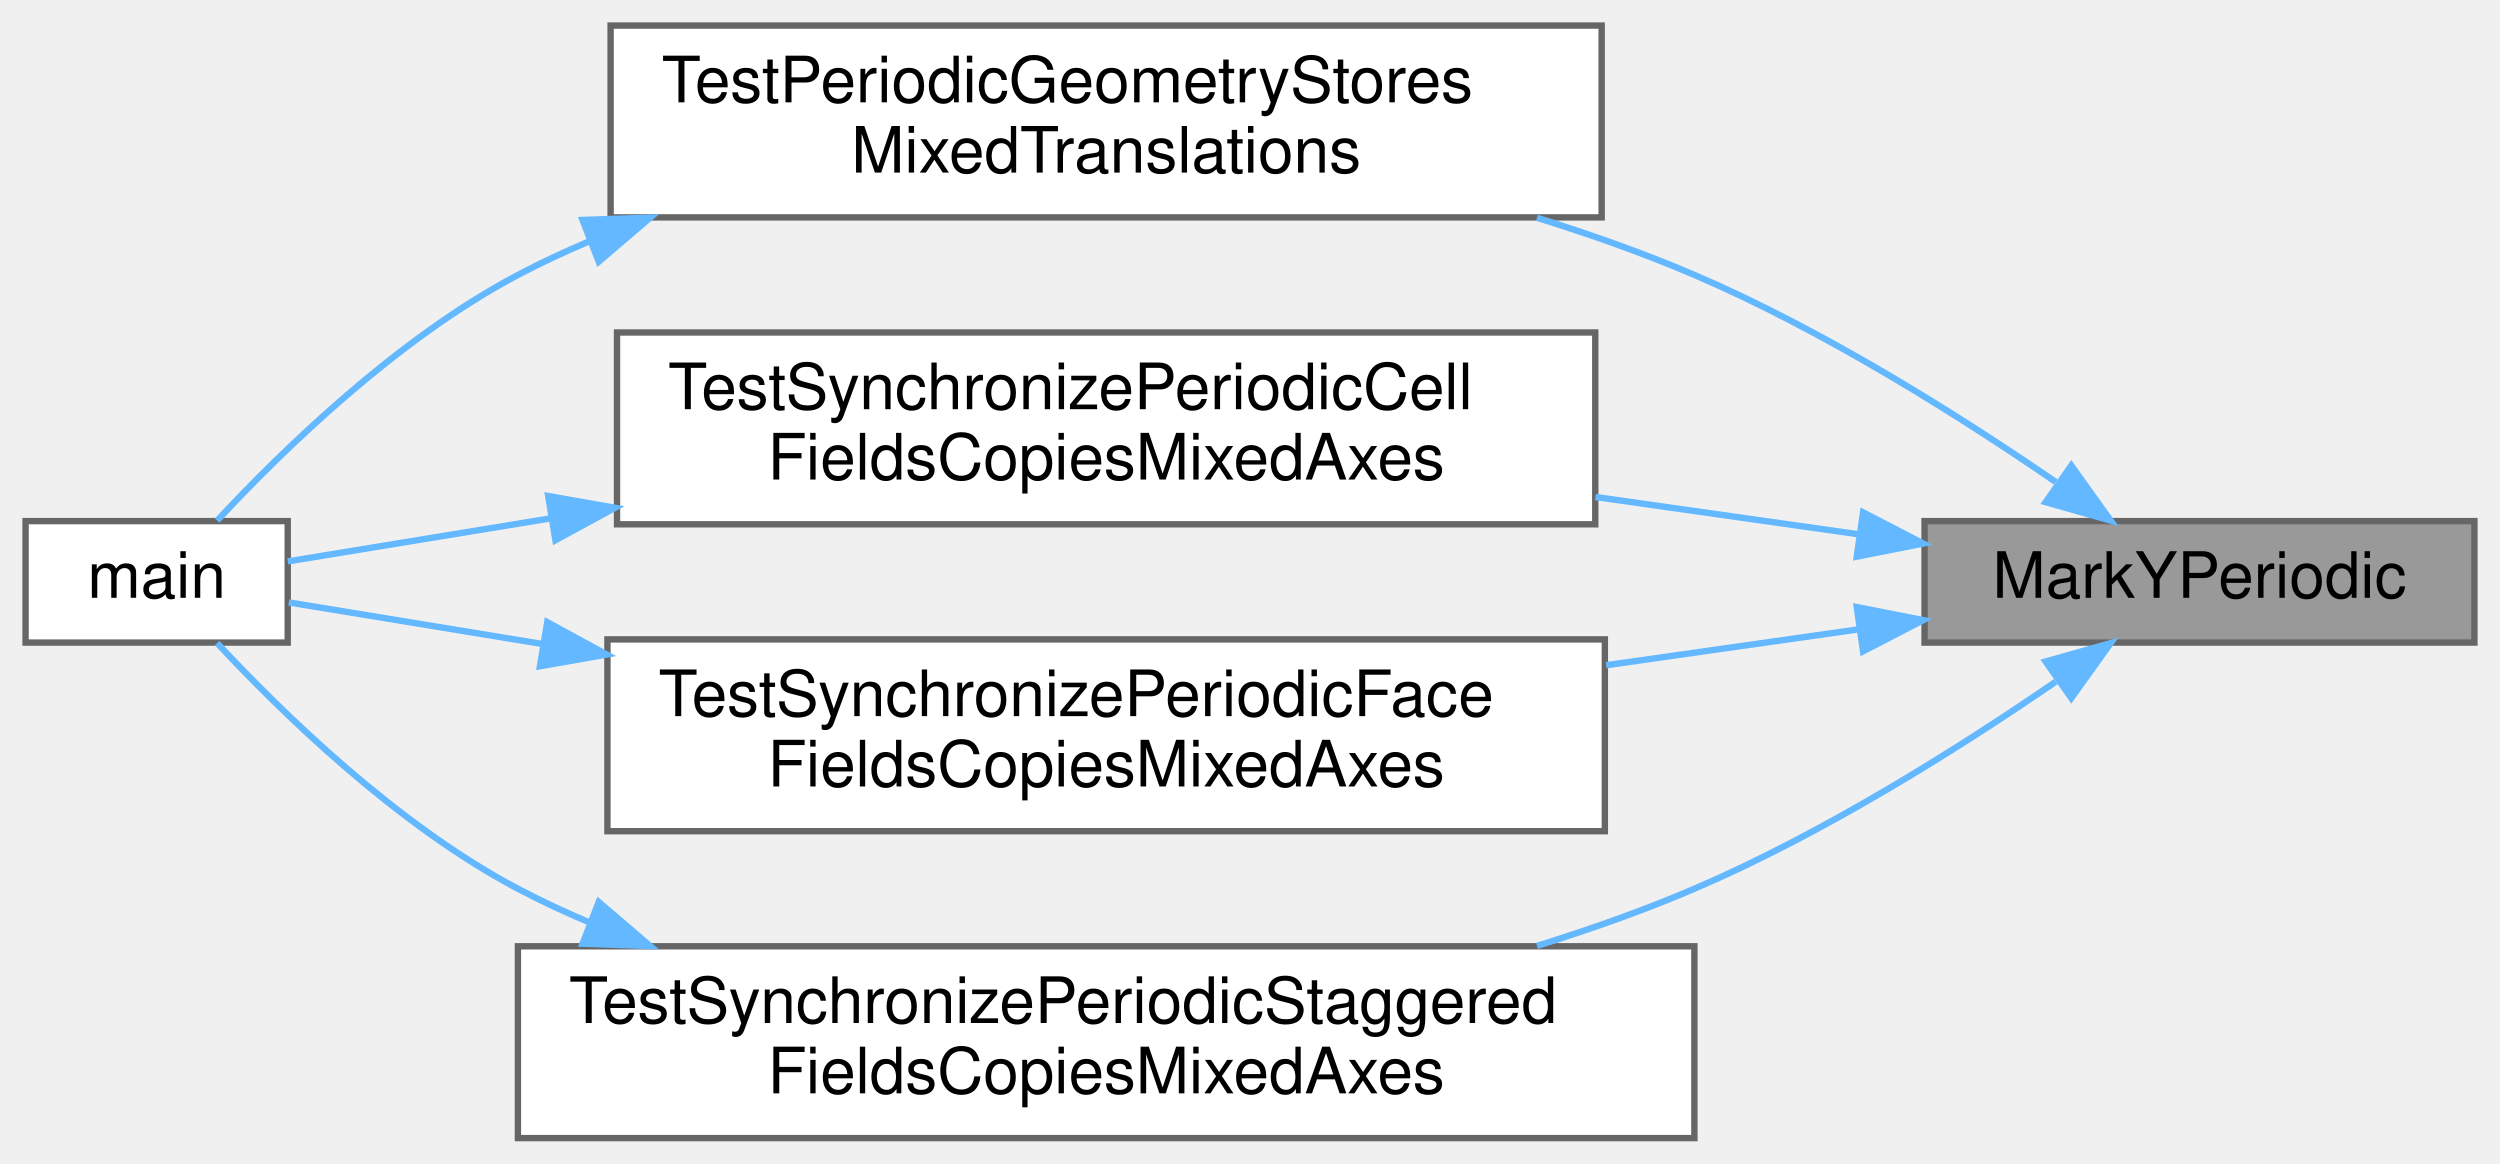
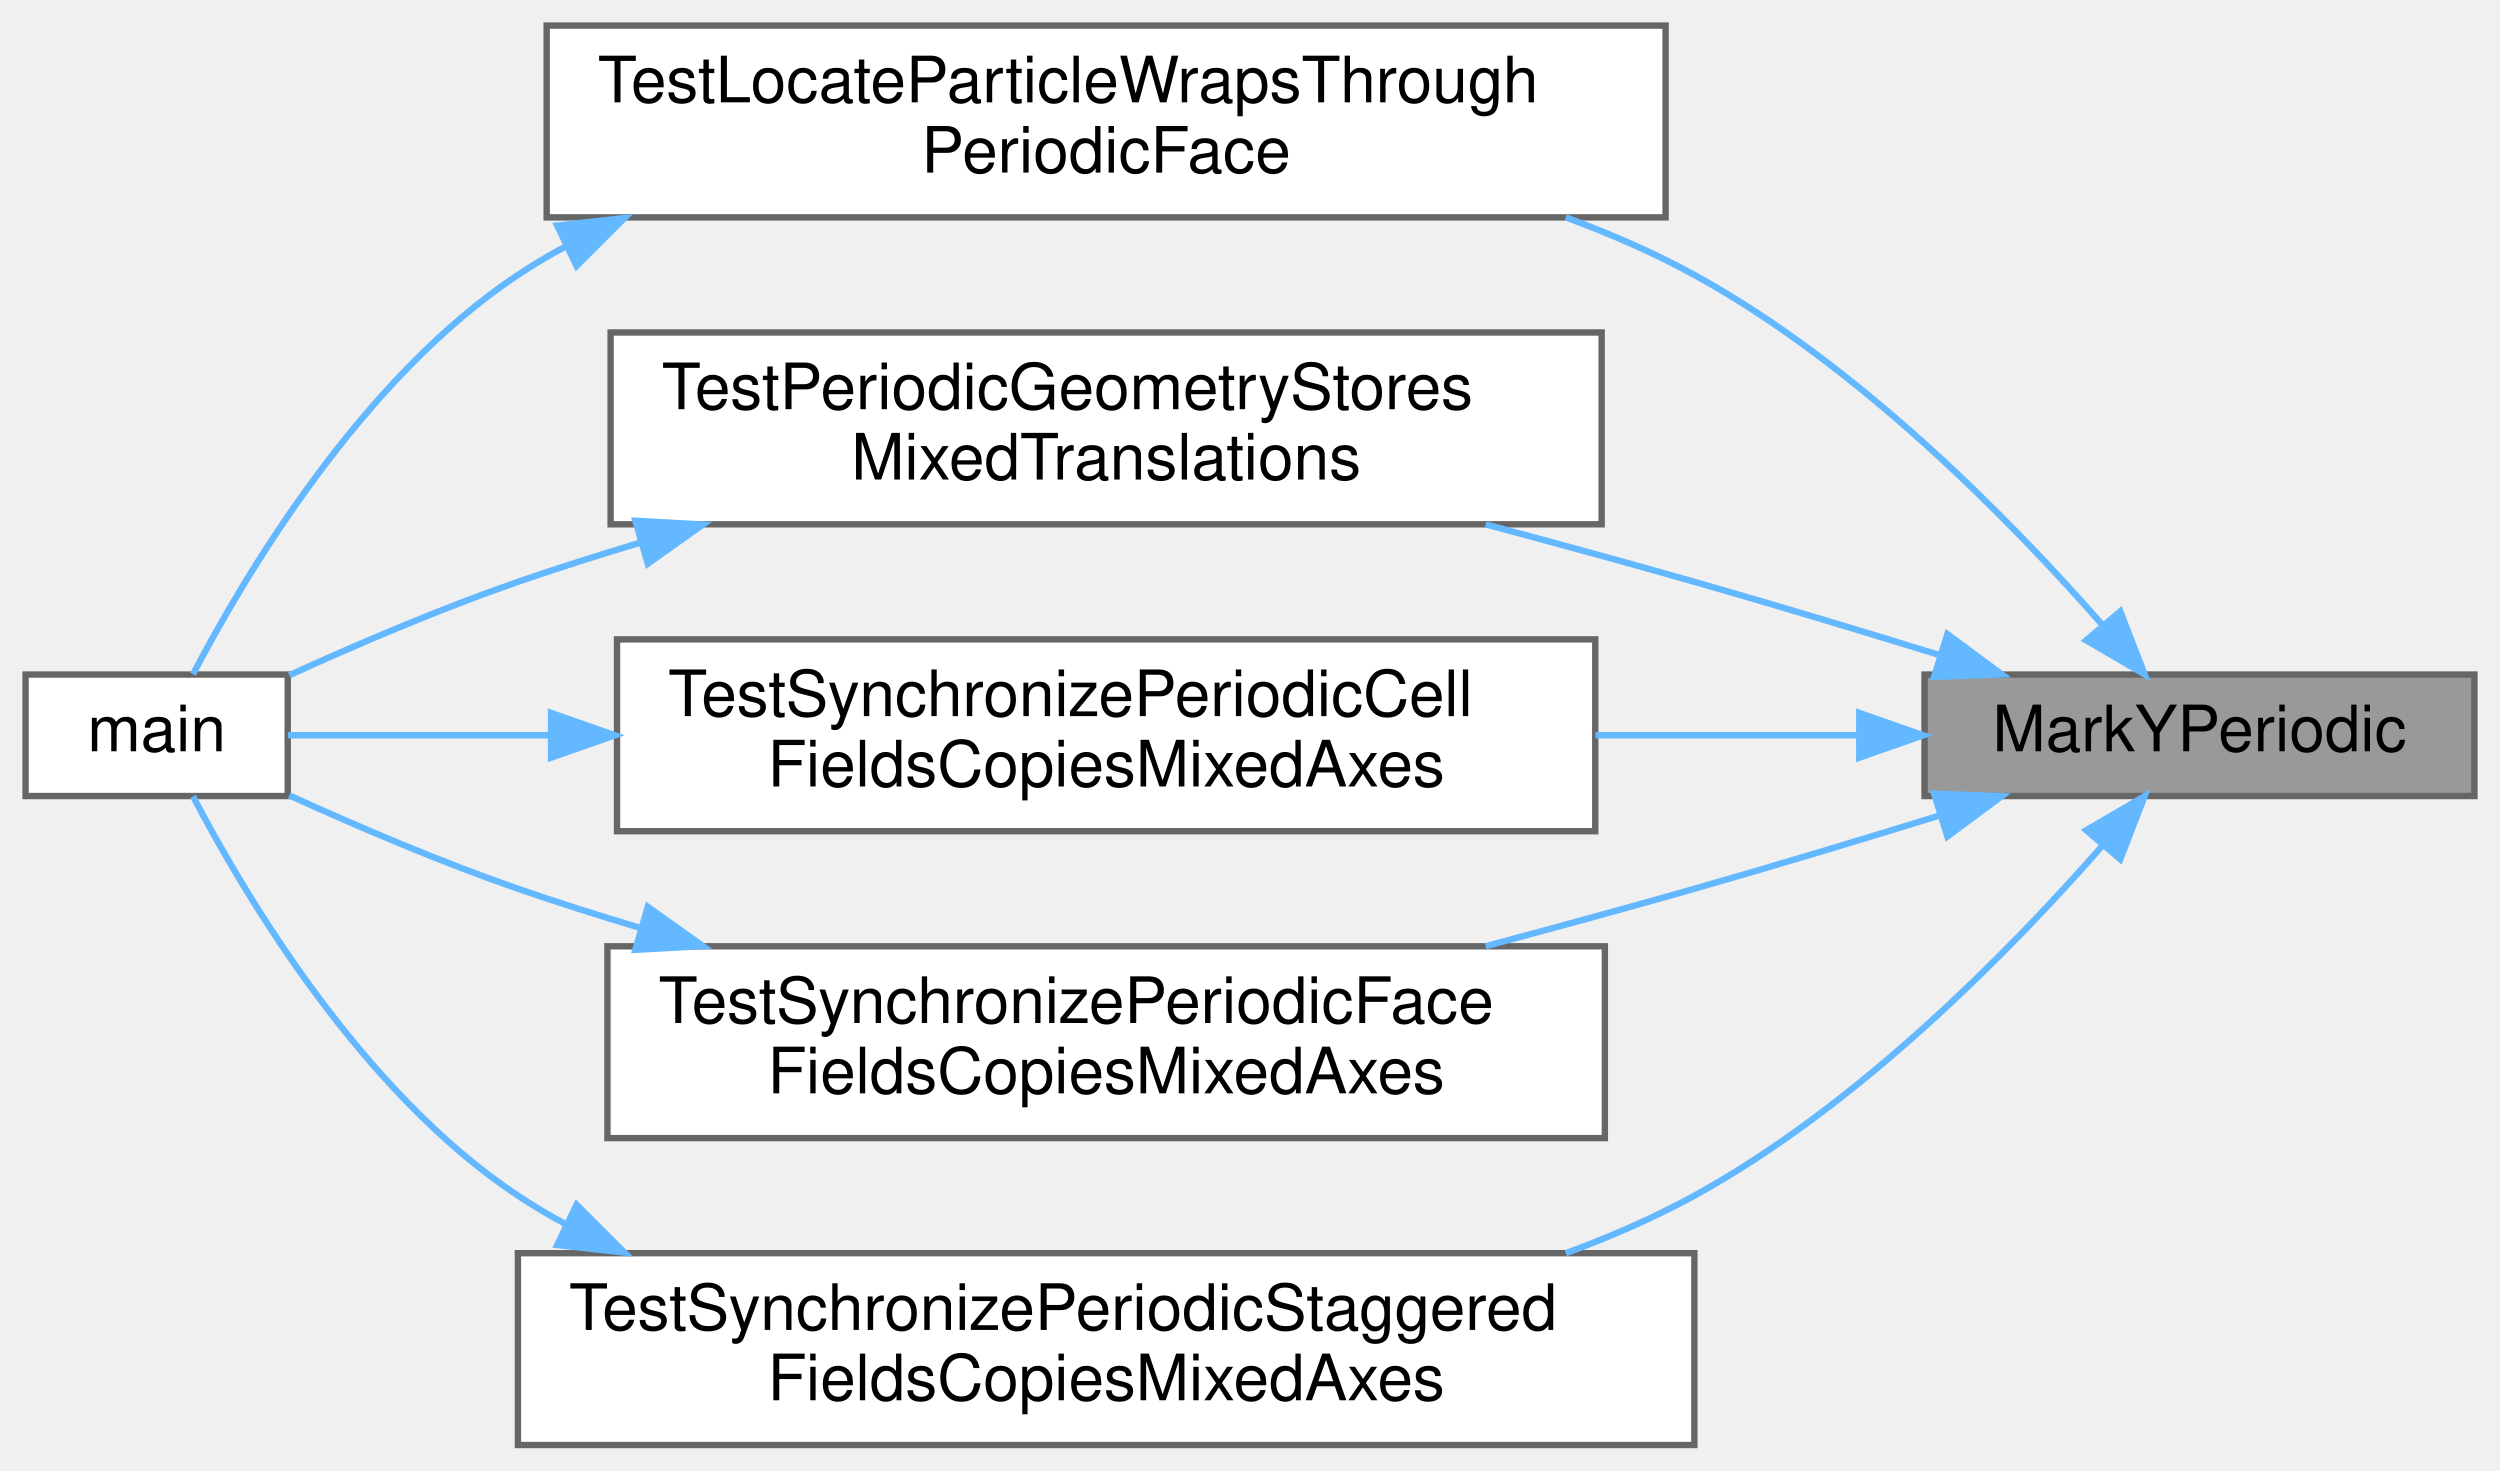
- <svg xmlns="http://www.w3.org/2000/svg" xmlns:xlink="http://www.w3.org/1999/xlink" width="391pt" height="182pt" viewBox="0.00 0.00 391.00 182.00">
-   <g id="graph0" class="graph" transform="scale(1 1) rotate(0) translate(4 178)">
+ <svg xmlns="http://www.w3.org/2000/svg" xmlns:xlink="http://www.w3.org/1999/xlink" width="391pt" height="230pt" viewBox="0.00 0.00 391.00 230.00">
+   <g id="graph0" class="graph" transform="scale(1 1) rotate(0) translate(4 226)">
    <g id="Node000001" class="node">
      <g id="a_Node000001">
        <a xlink:title="Marks the y faces as periodic for periodic-transfer harnesses.">
-           <polygon fill="#999999" stroke="#666666" points="383,-96.5 297,-96.5 297,-77.5 383,-77.5 383,-96.5" />
-           <text text-anchor="middle" x="340" y="-84.5" font-family="Helvetica,sans-Serif" font-size="10.00">MarkYPeriodic</text>
+           <polygon fill="#999999" stroke="#666666" points="383,-120.5 297,-120.5 297,-101.5 383,-101.5 383,-120.5" />
+           <text text-anchor="middle" x="340" y="-108.5" font-family="Helvetica,sans-Serif" font-size="10.00">MarkYPeriodic</text>
        </a>
      </g>
    </g>
    <g id="Node000002" class="node">
      <g id="a_Node000002">
+         <a xlink:href="test__periodic__dev_8c.html#a4ad67e98f22f4ba0b8a755fc8b28041a" target="_top" xlink:title="Tests that a particle beyond either x-periodic face re-enters through the paired face,...">
+           <polygon fill="white" stroke="#666666" points="256.5,-222 81.5,-222 81.5,-192 256.5,-192 256.5,-222" />
+           <text text-anchor="start" x="89.5" y="-210" font-family="Helvetica,sans-Serif" font-size="10.00">TestLocateParticleWrapsThrough</text>
+           <text text-anchor="middle" x="169" y="-199" font-family="Helvetica,sans-Serif" font-size="10.00">PeriodicFace</text>
+         </a>
+       </g>
+     </g>
+     <g id="edge1_Node000001_Node000002" class="edge">
+       <g id="a_edge1_Node000001_Node000002">
+         <a xlink:title=" ">
+           <path fill="none" stroke="#63b8ff" d="M324.79,-128.3C310.38,-144.73 286.59,-168.96 261,-183 254.7,-186.46 247.87,-189.43 240.89,-192" />
+           <polygon fill="#63b8ff" stroke="#63b8ff" points="327.61,-130.39 331.43,-120.51 322.28,-125.85 327.61,-130.39" />
+         </a>
+       </g>
+     </g>
+     <g id="Node000004" class="node">
+       <g id="a_Node000004">
        <a xlink:href="test__periodic__dev_8c.html#aa507594b134ff71037bd49f966d7a742" target="_top" xlink:title="Tests mixed periodic directions are validated and stored independently.">
          <polygon fill="white" stroke="#666666" points="246.5,-174 91.5,-174 91.5,-144 246.5,-144 246.5,-174" />
          <text text-anchor="start" x="99.5" y="-162" font-family="Helvetica,sans-Serif" font-size="10.00">TestPeriodicGeometryStores</text>
          <text text-anchor="middle" x="169" y="-151" font-family="Helvetica,sans-Serif" font-size="10.00">MixedTranslations</text>
        </a>
      </g>
    </g>
-     <g id="edge1_Node000001_Node000002" class="edge">
-       <g id="a_edge1_Node000001_Node000002">
+     <g id="edge3_Node000001_Node000004" class="edge">
+       <g id="a_edge3_Node000001_Node000004">
        <a xlink:title=" ">
-           <path fill="none" stroke="#63b8ff" d="M317.51,-102.62C302.35,-113.03 281.21,-126.34 261,-135 253.19,-138.35 244.8,-141.32 236.38,-143.94" />
-           <polygon fill="#63b8ff" stroke="#63b8ff" points="319.95,-105.19 326.12,-96.58 315.93,-99.46 319.95,-105.19" />
+           <path fill="none" stroke="#63b8ff" d="M299.17,-123.6C286.96,-127.37 273.45,-131.44 261,-135 250.47,-138.01 239.22,-141.08 228.35,-143.99" />
+           <polygon fill="#63b8ff" stroke="#63b8ff" points="300.57,-126.83 309.08,-120.52 298.49,-120.14 300.57,-126.83" />
        </a>
      </g>
    </g>
-     <g id="Node000004" class="node">
-       <g id="a_Node000004">
+     <g id="Node000005" class="node">
+       <g id="a_Node000005">
        <a xlink:href="test__periodic__dev_8c.html#a8f6c6c5f801fb1b28c05d0722815f130" target="_top" xlink:title="Tests ordered cell-field synchronization across two periodic directions.">
          <polygon fill="white" stroke="#666666" points="245.5,-126 92.5,-126 92.5,-96 245.5,-96 245.5,-126" />
          <text text-anchor="start" x="100.5" y="-114" font-family="Helvetica,sans-Serif" font-size="10.00">TestSynchronizePeriodicCell</text>
          <text text-anchor="middle" x="169" y="-103" font-family="Helvetica,sans-Serif" font-size="10.00">FieldsCopiesMixedAxes</text>
        </a>
      </g>
    </g>
-     <g id="edge3_Node000001_Node000004" class="edge">
-       <g id="a_edge3_Node000001_Node000004">
+     <g id="edge5_Node000001_Node000005" class="edge">
+       <g id="a_edge5_Node000001_Node000005">
        <a xlink:title=" ">
-           <path fill="none" stroke="#63b8ff" d="M286.64,-94.44C273.63,-96.28 259.42,-98.3 245.53,-100.27" />
-           <polygon fill="#63b8ff" stroke="#63b8ff" points="287.38,-97.87 296.79,-92.99 286.4,-90.94 287.38,-97.87" />
+           <path fill="none" stroke="#63b8ff" d="M286.64,-111C273.63,-111 259.42,-111 245.53,-111" />
+           <polygon fill="#63b8ff" stroke="#63b8ff" points="286.79,-114.5 296.79,-111 286.79,-107.5 286.79,-114.5" />
        </a>
      </g>
    </g>
-     <g id="Node000005" class="node">
-       <g id="a_Node000005">
+     <g id="Node000006" class="node">
+       <g id="a_Node000006">
        <a xlink:href="test__periodic__dev_8c.html#a577e50f6c9dab2fbfb6ea3eeb3320160" target="_top" xlink:title="Tests ordered persistent synchronization for an I-face scalar metric.">
          <polygon fill="white" stroke="#666666" points="247,-78 91,-78 91,-48 247,-48 247,-78" />
          <text text-anchor="start" x="99" y="-66" font-family="Helvetica,sans-Serif" font-size="10.00">TestSynchronizePeriodicFace</text>
          <text text-anchor="middle" x="169" y="-55" font-family="Helvetica,sans-Serif" font-size="10.00">FieldsCopiesMixedAxes</text>
        </a>
      </g>
    </g>
-     <g id="edge5_Node000001_Node000005" class="edge">
-       <g id="a_edge5_Node000001_Node000005">
+     <g id="edge7_Node000001_Node000006" class="edge">
+       <g id="a_edge7_Node000001_Node000006">
        <a xlink:title=" ">
-           <path fill="none" stroke="#63b8ff" d="M286.59,-79.56C274.11,-77.78 260.53,-75.86 247.2,-73.96" />
-           <polygon fill="#63b8ff" stroke="#63b8ff" points="286.4,-83.06 296.79,-81.01 287.38,-76.13 286.4,-83.06" />
+           <path fill="none" stroke="#63b8ff" d="M299.17,-98.4C286.96,-94.63 273.45,-90.56 261,-87 250.47,-83.99 239.22,-80.92 228.35,-78.01" />
+           <polygon fill="#63b8ff" stroke="#63b8ff" points="298.49,-101.86 309.08,-101.48 300.57,-95.17 298.49,-101.86" />
        </a>
      </g>
    </g>
-     <g id="Node000006" class="node">
-       <g id="a_Node000006">
+     <g id="Node000007" class="node">
+       <g id="a_Node000007">
        <a xlink:href="test__periodic__dev_8c.html#a9a3ce7b85f3d7783aad7ef46cfda38e6" target="_top" xlink:title="Tests ordered persistent synchronization for component-staggered Ucont.">
          <polygon fill="white" stroke="#666666" points="261,-30 77,-30 77,0 261,0 261,-30" />
          <text text-anchor="start" x="85" y="-18" font-family="Helvetica,sans-Serif" font-size="10.00">TestSynchronizePeriodicStaggered</text>
          <text text-anchor="middle" x="169" y="-7" font-family="Helvetica,sans-Serif" font-size="10.00">FieldsCopiesMixedAxes</text>
        </a>
      </g>
    </g>
-     <g id="edge7_Node000001_Node000006" class="edge">
-       <g id="a_edge7_Node000001_Node000006">
+     <g id="edge9_Node000001_Node000007" class="edge">
+       <g id="a_edge9_Node000001_Node000007">
        <a xlink:title=" ">
-           <path fill="none" stroke="#63b8ff" d="M317.51,-71.38C302.35,-60.97 281.21,-47.66 261,-39 253.19,-35.65 244.8,-32.68 236.38,-30.06" />
-           <polygon fill="#63b8ff" stroke="#63b8ff" points="315.93,-74.54 326.12,-77.42 319.95,-68.81 315.93,-74.54" />
+           <path fill="none" stroke="#63b8ff" d="M324.79,-93.7C310.38,-77.27 286.59,-53.04 261,-39 254.7,-35.54 247.87,-32.57 240.89,-30" />
+           <polygon fill="#63b8ff" stroke="#63b8ff" points="322.28,-96.15 331.43,-101.49 327.61,-91.61 322.28,-96.15" />
        </a>
      </g>
    </g>
    <g id="Node000003" class="node">
      <g id="a_Node000003">
        <a xlink:href="test__periodic__dev_8c.html#a3c04138a5bfe5d72780bb7e82a18e627" target="_top" xlink:title="Runs the focused geometric-periodic PETSc test binary.">
-           <polygon fill="white" stroke="#666666" points="41,-96.5 0,-96.5 0,-77.5 41,-77.5 41,-96.5" />
-           <text text-anchor="middle" x="20.5" y="-84.5" font-family="Helvetica,sans-Serif" font-size="10.00">main</text>
+           <polygon fill="white" stroke="#666666" points="41,-120.5 0,-120.5 0,-101.5 41,-101.5 41,-120.5" />
+           <text text-anchor="middle" x="20.5" y="-108.5" font-family="Helvetica,sans-Serif" font-size="10.00">main</text>
        </a>
      </g>
    </g>
    <g id="edge2_Node000002_Node000003" class="edge">
      <g id="a_edge2_Node000002_Node000003">
        <a xlink:title=" ">
-           <path fill="none" stroke="#63b8ff" d="M88.08,-140.22C84.27,-138.61 80.56,-136.88 77,-135 58.07,-125.01 40.08,-107.46 29.96,-96.58" />
-           <polygon fill="#63b8ff" stroke="#63b8ff" points="87.11,-143.6 97.7,-143.96 89.64,-137.07 87.11,-143.6" />
+           <path fill="none" stroke="#63b8ff" d="M84.56,-187.51C81.95,-186.11 79.42,-184.61 77,-183 52.54,-166.77 34.33,-136.11 26.19,-120.56" />
+           <polygon fill="#63b8ff" stroke="#63b8ff" points="83.14,-190.72 93.67,-191.9 86.18,-184.41 83.14,-190.72" />
        </a>
      </g>
    </g>
    <g id="edge4_Node000004_Node000003" class="edge">
      <g id="a_edge4_Node000004_Node000003">
        <a xlink:title=" ">
-           <path fill="none" stroke="#63b8ff" d="M81.99,-96.91C66.62,-94.39 52.01,-92 41.01,-90.2" />
-           <polygon fill="#63b8ff" stroke="#63b8ff" points="81.74,-100.42 92.18,-98.58 82.87,-93.51 81.74,-100.42" />
+           <path fill="none" stroke="#63b8ff" d="M96.31,-141.18C89.75,-139.22 83.22,-137.15 77,-135 64.9,-130.81 51.72,-125.17 41.25,-120.4" />
+           <polygon fill="#63b8ff" stroke="#63b8ff" points="95.37,-144.55 105.95,-143.97 97.31,-137.83 95.37,-144.55" />
        </a>
      </g>
    </g>
    <g id="edge6_Node000005_Node000003" class="edge">
      <g id="a_edge6_Node000005_Node000003">
        <a xlink:title=" ">
-           <path fill="none" stroke="#63b8ff" d="M80.99,-77.25C66.06,-79.7 51.92,-82.02 41.17,-83.78" />
-           <polygon fill="#63b8ff" stroke="#63b8ff" points="81.59,-80.7 90.89,-75.63 80.45,-73.8 81.59,-80.7" />
+           <path fill="none" stroke="#63b8ff" d="M81.99,-111C66.62,-111 52.01,-111 41.01,-111" />
+           <polygon fill="#63b8ff" stroke="#63b8ff" points="82.18,-114.5 92.18,-111 82.18,-107.5 82.18,-114.5" />
        </a>
      </g>
    </g>
    <g id="edge8_Node000006_Node000003" class="edge">
      <g id="a_edge8_Node000006_Node000003">
        <a xlink:title=" ">
-           <path fill="none" stroke="#63b8ff" d="M88.08,-33.78C84.27,-35.39 80.56,-37.12 77,-39 58.07,-48.99 40.08,-66.54 29.96,-77.42" />
-           <polygon fill="#63b8ff" stroke="#63b8ff" points="89.64,-36.93 97.7,-30.04 87.11,-30.4 89.64,-36.93" />
+           <path fill="none" stroke="#63b8ff" d="M96.31,-80.82C89.75,-82.78 83.22,-84.85 77,-87 64.9,-91.19 51.72,-96.83 41.25,-101.6" />
+           <polygon fill="#63b8ff" stroke="#63b8ff" points="97.31,-84.17 105.95,-78.03 95.37,-77.45 97.31,-84.17" />
+         </a>
+       </g>
+     </g>
+     <g id="edge10_Node000007_Node000003" class="edge">
+       <g id="a_edge10_Node000007_Node000003">
+         <a xlink:title=" ">
+           <path fill="none" stroke="#63b8ff" d="M84.56,-34.49C81.95,-35.89 79.42,-37.39 77,-39 52.54,-55.23 34.33,-85.89 26.19,-101.44" />
+           <polygon fill="#63b8ff" stroke="#63b8ff" points="86.18,-37.59 93.67,-30.1 83.14,-31.28 86.18,-37.59" />
        </a>
      </g>
    </g>
  </g>
</svg>
